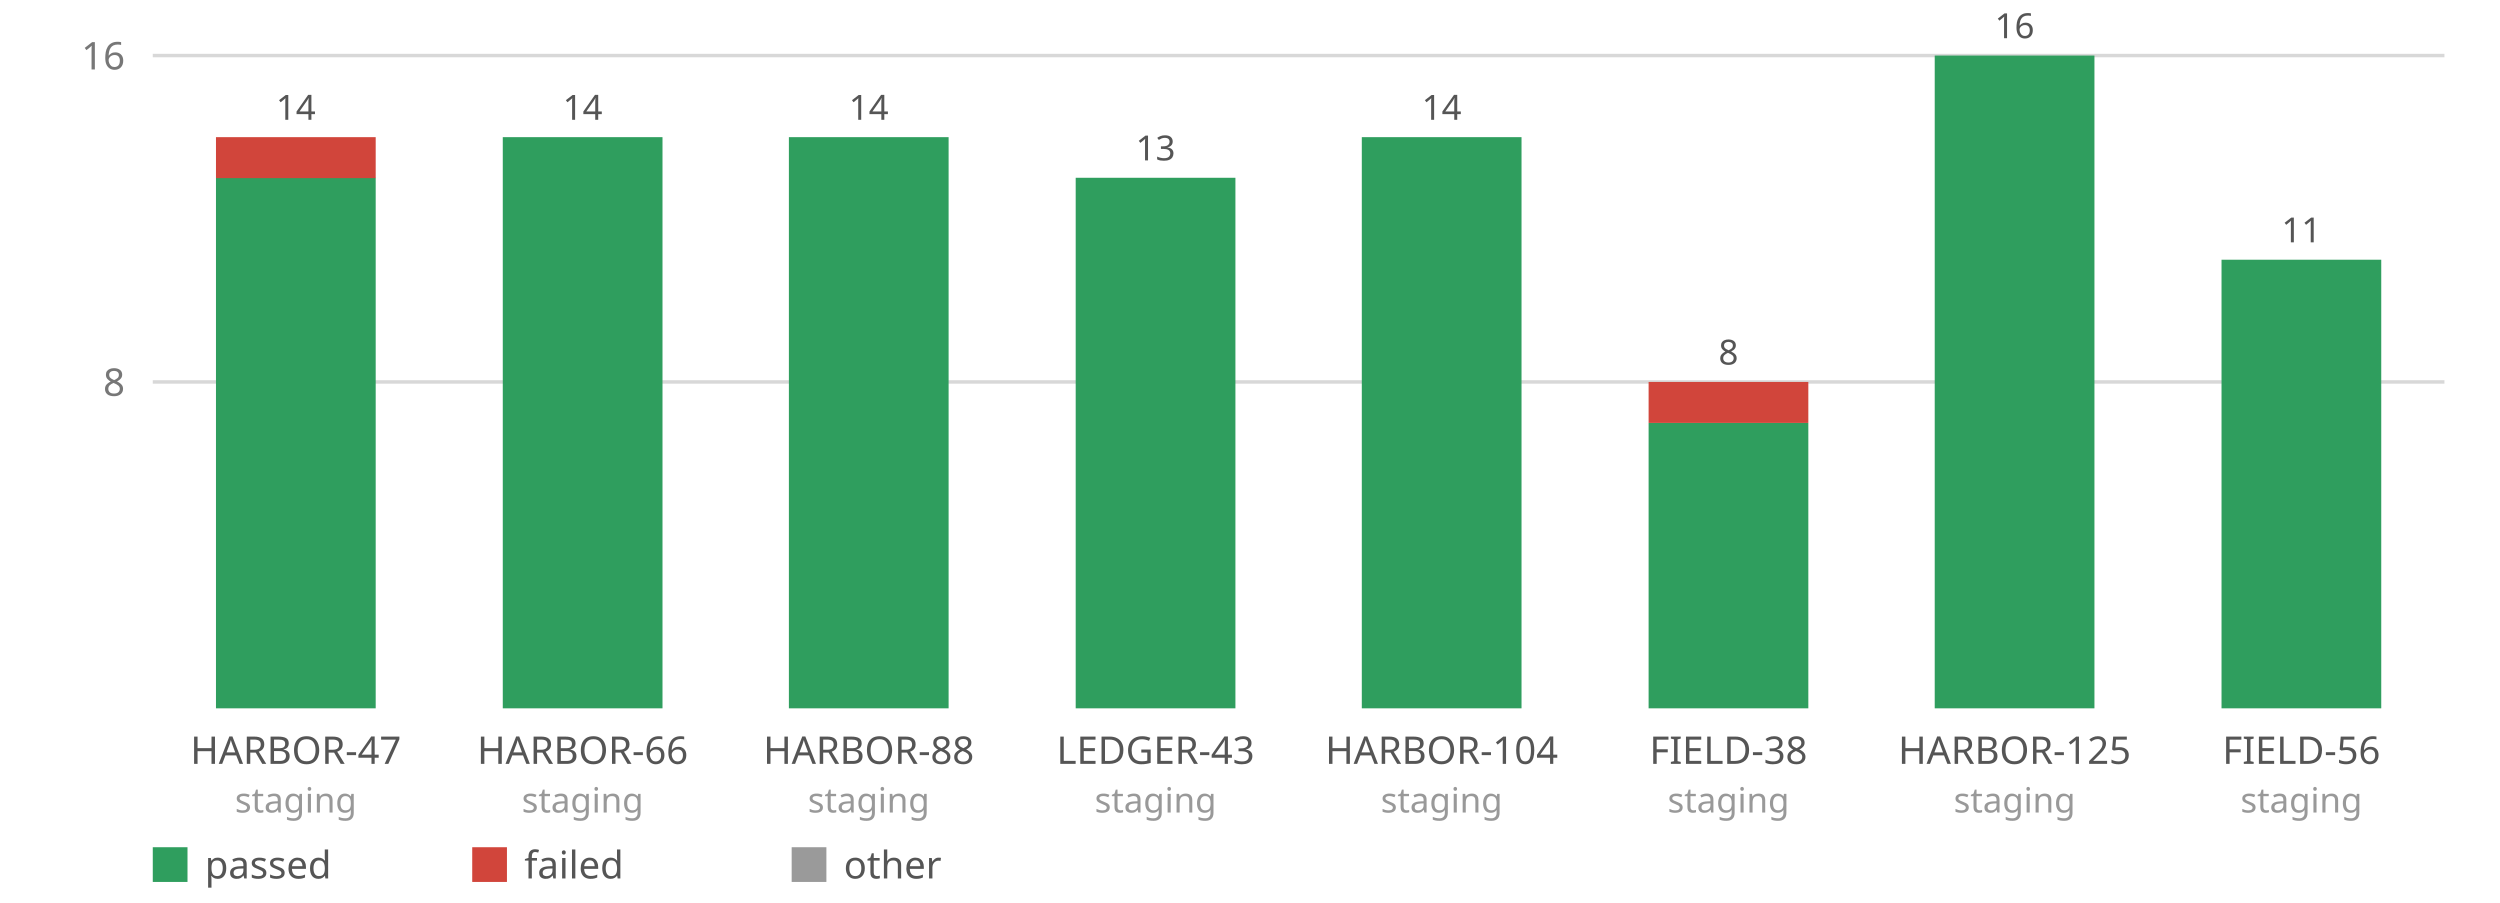
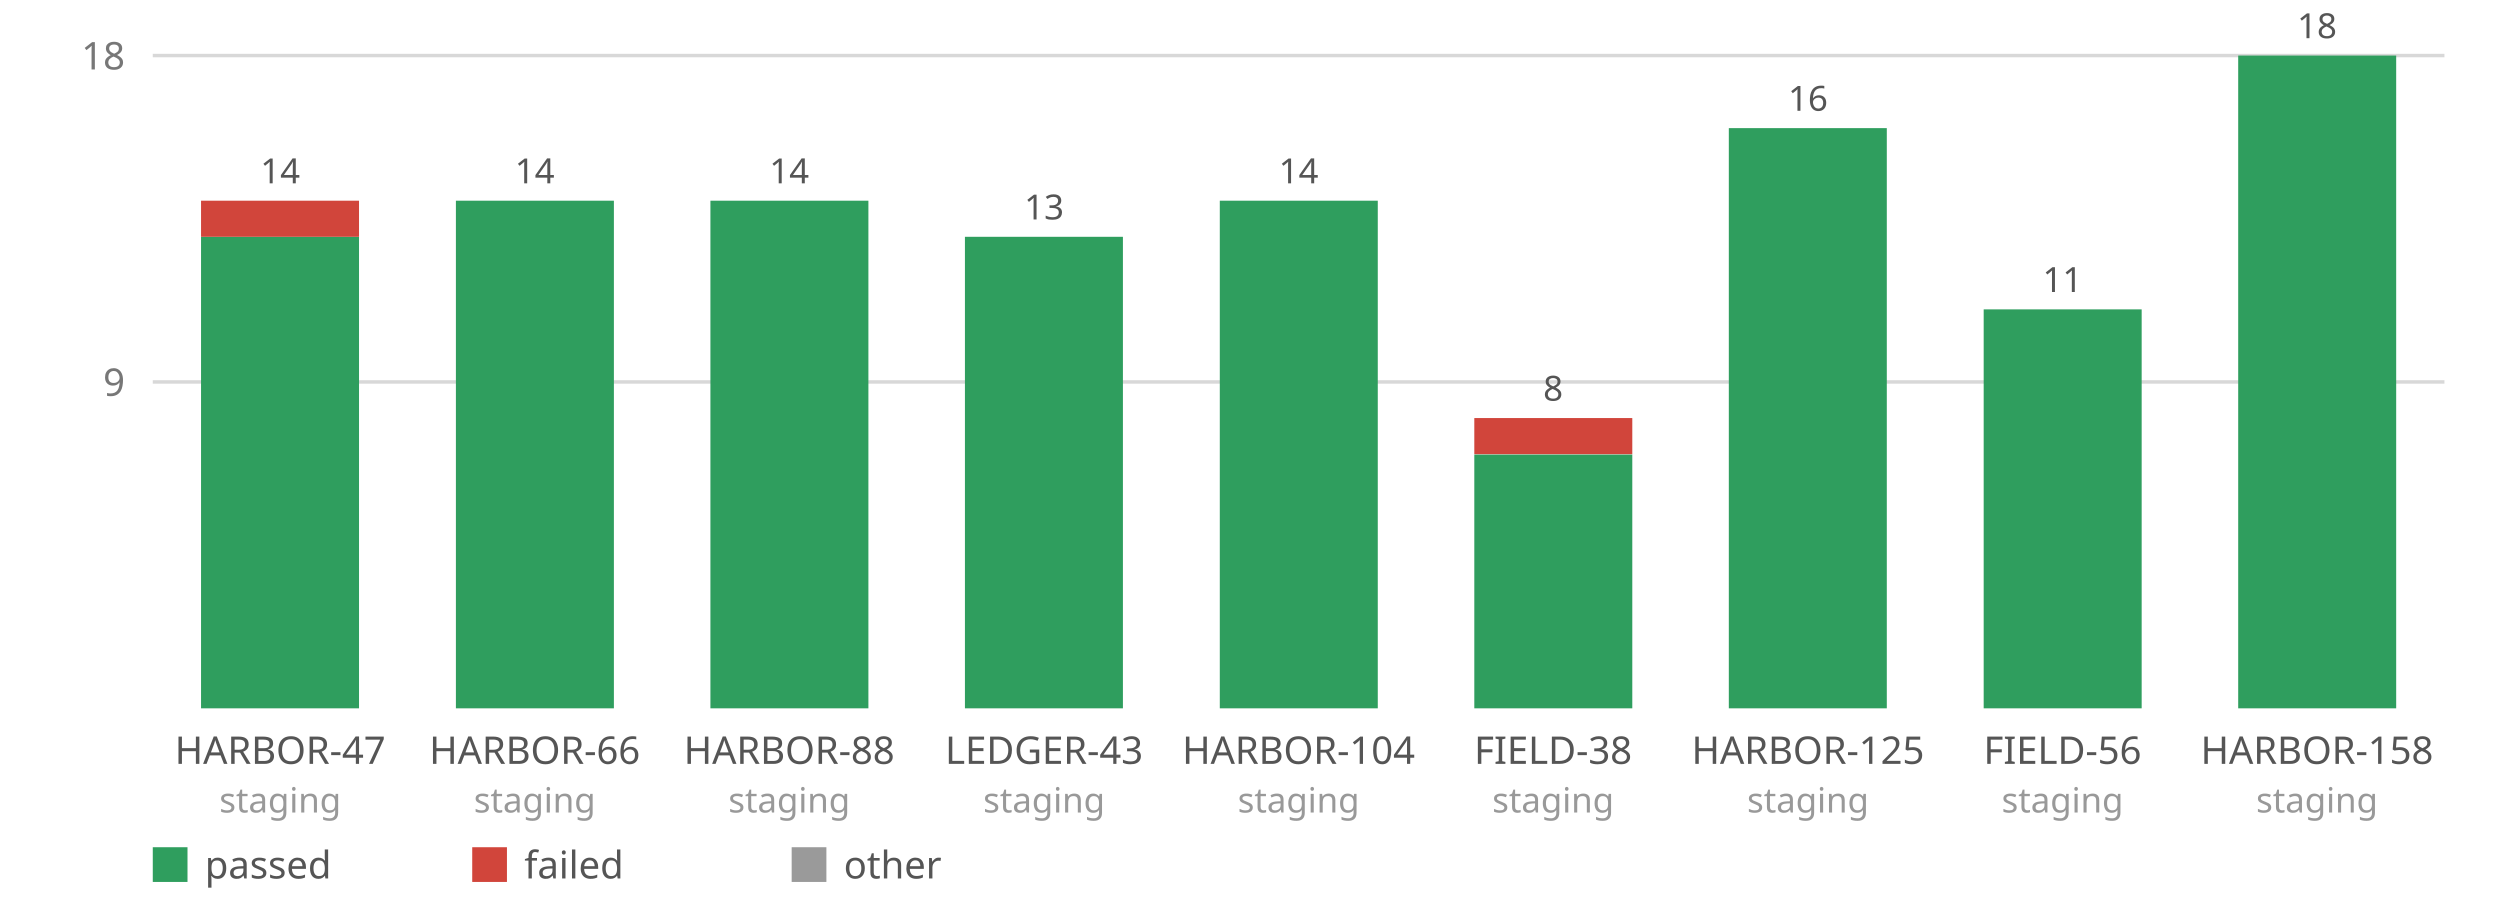
<svg xmlns="http://www.w3.org/2000/svg" viewBox="0 0 720 260" width="720" height="260" font-family="ui-sans-serif, system-ui, sans-serif">
  <rect width="720" height="260" fill="none" />
  <line x1="44" y1="110.0" x2="704" y2="110.0" stroke="#d8d8d8" stroke-width="1" />
-   <text x="36" y="114.0" font-size="11" fill="#777" text-anchor="end">8</text>
+   <text x="36" y="114.0" font-size="11" fill="#777" text-anchor="end">9</text>
  <line x1="44" y1="16.0" x2="704" y2="16.0" stroke="#d8d8d8" stroke-width="1" />
-   <text x="36" y="20.0" font-size="11" fill="#777" text-anchor="end">16</text>
-   <rect x="62.2" y="51.2" width="46.0" height="152.8" fill="#2f9e5e" />
-   <rect x="62.2" y="39.5" width="46.0" height="11.8" fill="#d1453b" />
-   <text x="85.2" y="220" font-size="11" fill="#555" text-anchor="middle">HARBOR-47</text>
-   <text x="85.2" y="234" font-size="10" fill="#999" text-anchor="middle">staging</text>
-   <text x="85.2" y="34.5" font-size="10" fill="#555" text-anchor="middle">14</text>
-   <rect x="144.8" y="39.5" width="46.0" height="164.5" fill="#2f9e5e" />
-   <text x="167.8" y="220" font-size="11" fill="#555" text-anchor="middle">HARBOR-66</text>
-   <text x="167.8" y="234" font-size="10" fill="#999" text-anchor="middle">staging</text>
-   <text x="167.8" y="34.5" font-size="10" fill="#555" text-anchor="middle">14</text>
-   <rect x="227.2" y="39.5" width="46.0" height="164.5" fill="#2f9e5e" />
-   <text x="250.2" y="220" font-size="11" fill="#555" text-anchor="middle">HARBOR-88</text>
-   <text x="250.2" y="234" font-size="10" fill="#999" text-anchor="middle">staging</text>
-   <text x="250.2" y="34.5" font-size="10" fill="#555" text-anchor="middle">14</text>
-   <rect x="309.8" y="51.2" width="46.0" height="152.8" fill="#2f9e5e" />
-   <text x="332.8" y="220" font-size="11" fill="#555" text-anchor="middle">LEDGER-43</text>
-   <text x="332.8" y="234" font-size="10" fill="#999" text-anchor="middle">staging</text>
-   <text x="332.8" y="46.2" font-size="10" fill="#555" text-anchor="middle">13</text>
-   <rect x="392.2" y="39.5" width="46.0" height="164.5" fill="#2f9e5e" />
-   <text x="415.2" y="220" font-size="11" fill="#555" text-anchor="middle">HARBOR-104</text>
-   <text x="415.2" y="234" font-size="10" fill="#999" text-anchor="middle">staging</text>
-   <text x="415.2" y="34.5" font-size="10" fill="#555" text-anchor="middle">14</text>
-   <rect x="474.8" y="121.8" width="46.0" height="82.2" fill="#2f9e5e" />
-   <rect x="474.8" y="110.0" width="46.0" height="11.8" fill="#d1453b" />
-   <text x="497.8" y="220" font-size="11" fill="#555" text-anchor="middle">FIELD-38</text>
-   <text x="497.8" y="234" font-size="10" fill="#999" text-anchor="middle">staging</text>
-   <text x="497.8" y="105.0" font-size="10" fill="#555" text-anchor="middle">8</text>
-   <rect x="557.2" y="16.0" width="46.0" height="188.0" fill="#2f9e5e" />
-   <text x="580.2" y="220" font-size="11" fill="#555" text-anchor="middle">HARBOR-125</text>
-   <text x="580.2" y="234" font-size="10" fill="#999" text-anchor="middle">staging</text>
-   <text x="580.2" y="11.0" font-size="10" fill="#555" text-anchor="middle">16</text>
-   <rect x="639.8" y="74.8" width="46.0" height="129.2" fill="#2f9e5e" />
-   <text x="662.8" y="220" font-size="11" fill="#555" text-anchor="middle">FIELD-56</text>
-   <text x="662.8" y="234" font-size="10" fill="#999" text-anchor="middle">staging</text>
-   <text x="662.8" y="69.8" font-size="10" fill="#555" text-anchor="middle">11</text>
+   <text x="36" y="20.0" font-size="11" fill="#777" text-anchor="end">18</text>
+   <rect x="57.9" y="68.2" width="45.5" height="135.8" fill="#2f9e5e" />
+   <rect x="57.9" y="57.8" width="45.5" height="10.4" fill="#d1453b" />
+   <text x="80.7" y="220" font-size="11" fill="#555" text-anchor="middle">HARBOR-47</text>
+   <text x="80.7" y="234" font-size="10" fill="#999" text-anchor="middle">staging</text>
+   <text x="80.7" y="52.8" font-size="10" fill="#555" text-anchor="middle">14</text>
+   <rect x="131.3" y="57.8" width="45.5" height="146.2" fill="#2f9e5e" />
+   <text x="154.0" y="220" font-size="11" fill="#555" text-anchor="middle">HARBOR-66</text>
+   <text x="154.0" y="234" font-size="10" fill="#999" text-anchor="middle">staging</text>
+   <text x="154.0" y="52.8" font-size="10" fill="#555" text-anchor="middle">14</text>
+   <rect x="204.6" y="57.8" width="45.5" height="146.2" fill="#2f9e5e" />
+   <text x="227.3" y="220" font-size="11" fill="#555" text-anchor="middle">HARBOR-88</text>
+   <text x="227.3" y="234" font-size="10" fill="#999" text-anchor="middle">staging</text>
+   <text x="227.3" y="52.8" font-size="10" fill="#555" text-anchor="middle">14</text>
+   <rect x="277.9" y="68.2" width="45.5" height="135.8" fill="#2f9e5e" />
+   <text x="300.7" y="220" font-size="11" fill="#555" text-anchor="middle">LEDGER-43</text>
+   <text x="300.7" y="234" font-size="10" fill="#999" text-anchor="middle">staging</text>
+   <text x="300.7" y="63.2" font-size="10" fill="#555" text-anchor="middle">13</text>
+   <rect x="351.3" y="57.8" width="45.5" height="146.2" fill="#2f9e5e" />
+   <text x="374.0" y="220" font-size="11" fill="#555" text-anchor="middle">HARBOR-104</text>
+   <text x="374.0" y="234" font-size="10" fill="#999" text-anchor="middle">staging</text>
+   <text x="374.0" y="52.8" font-size="10" fill="#555" text-anchor="middle">14</text>
+   <rect x="424.6" y="130.9" width="45.5" height="73.1" fill="#2f9e5e" />
+   <rect x="424.6" y="120.4" width="45.5" height="10.4" fill="#d1453b" />
+   <text x="447.3" y="220" font-size="11" fill="#555" text-anchor="middle">FIELD-38</text>
+   <text x="447.3" y="234" font-size="10" fill="#999" text-anchor="middle">staging</text>
+   <text x="447.3" y="115.4" font-size="10" fill="#555" text-anchor="middle">8</text>
+   <rect x="497.9" y="36.9" width="45.5" height="167.1" fill="#2f9e5e" />
+   <text x="520.7" y="220" font-size="11" fill="#555" text-anchor="middle">HARBOR-125</text>
+   <text x="520.7" y="234" font-size="10" fill="#999" text-anchor="middle">staging</text>
+   <text x="520.7" y="31.9" font-size="10" fill="#555" text-anchor="middle">16</text>
+   <rect x="571.3" y="89.1" width="45.5" height="114.9" fill="#2f9e5e" />
+   <text x="594.0" y="220" font-size="11" fill="#555" text-anchor="middle">FIELD-56</text>
+   <text x="594.0" y="234" font-size="10" fill="#999" text-anchor="middle">staging</text>
+   <text x="594.0" y="84.1" font-size="10" fill="#555" text-anchor="middle">11</text>
+   <rect x="644.6" y="16.0" width="45.5" height="188.0" fill="#2f9e5e" />
+   <text x="667.3" y="220" font-size="11" fill="#555" text-anchor="middle">HARBOR-158</text>
+   <text x="667.3" y="234" font-size="10" fill="#999" text-anchor="middle">staging</text>
+   <text x="667.3" y="11.0" font-size="10" fill="#555" text-anchor="middle">18</text>
  <rect x="44" y="244" width="10" height="10" fill="#2f9e5e" />
  <text x="59" y="253" font-size="11" fill="#555">passed</text>
  <rect x="136" y="244" width="10" height="10" fill="#d1453b" />
  <text x="151" y="253" font-size="11" fill="#555">failed</text>
  <rect x="228" y="244" width="10" height="10" fill="#9a9a9a" />
  <text x="243" y="253" font-size="11" fill="#555">other</text>
</svg>
